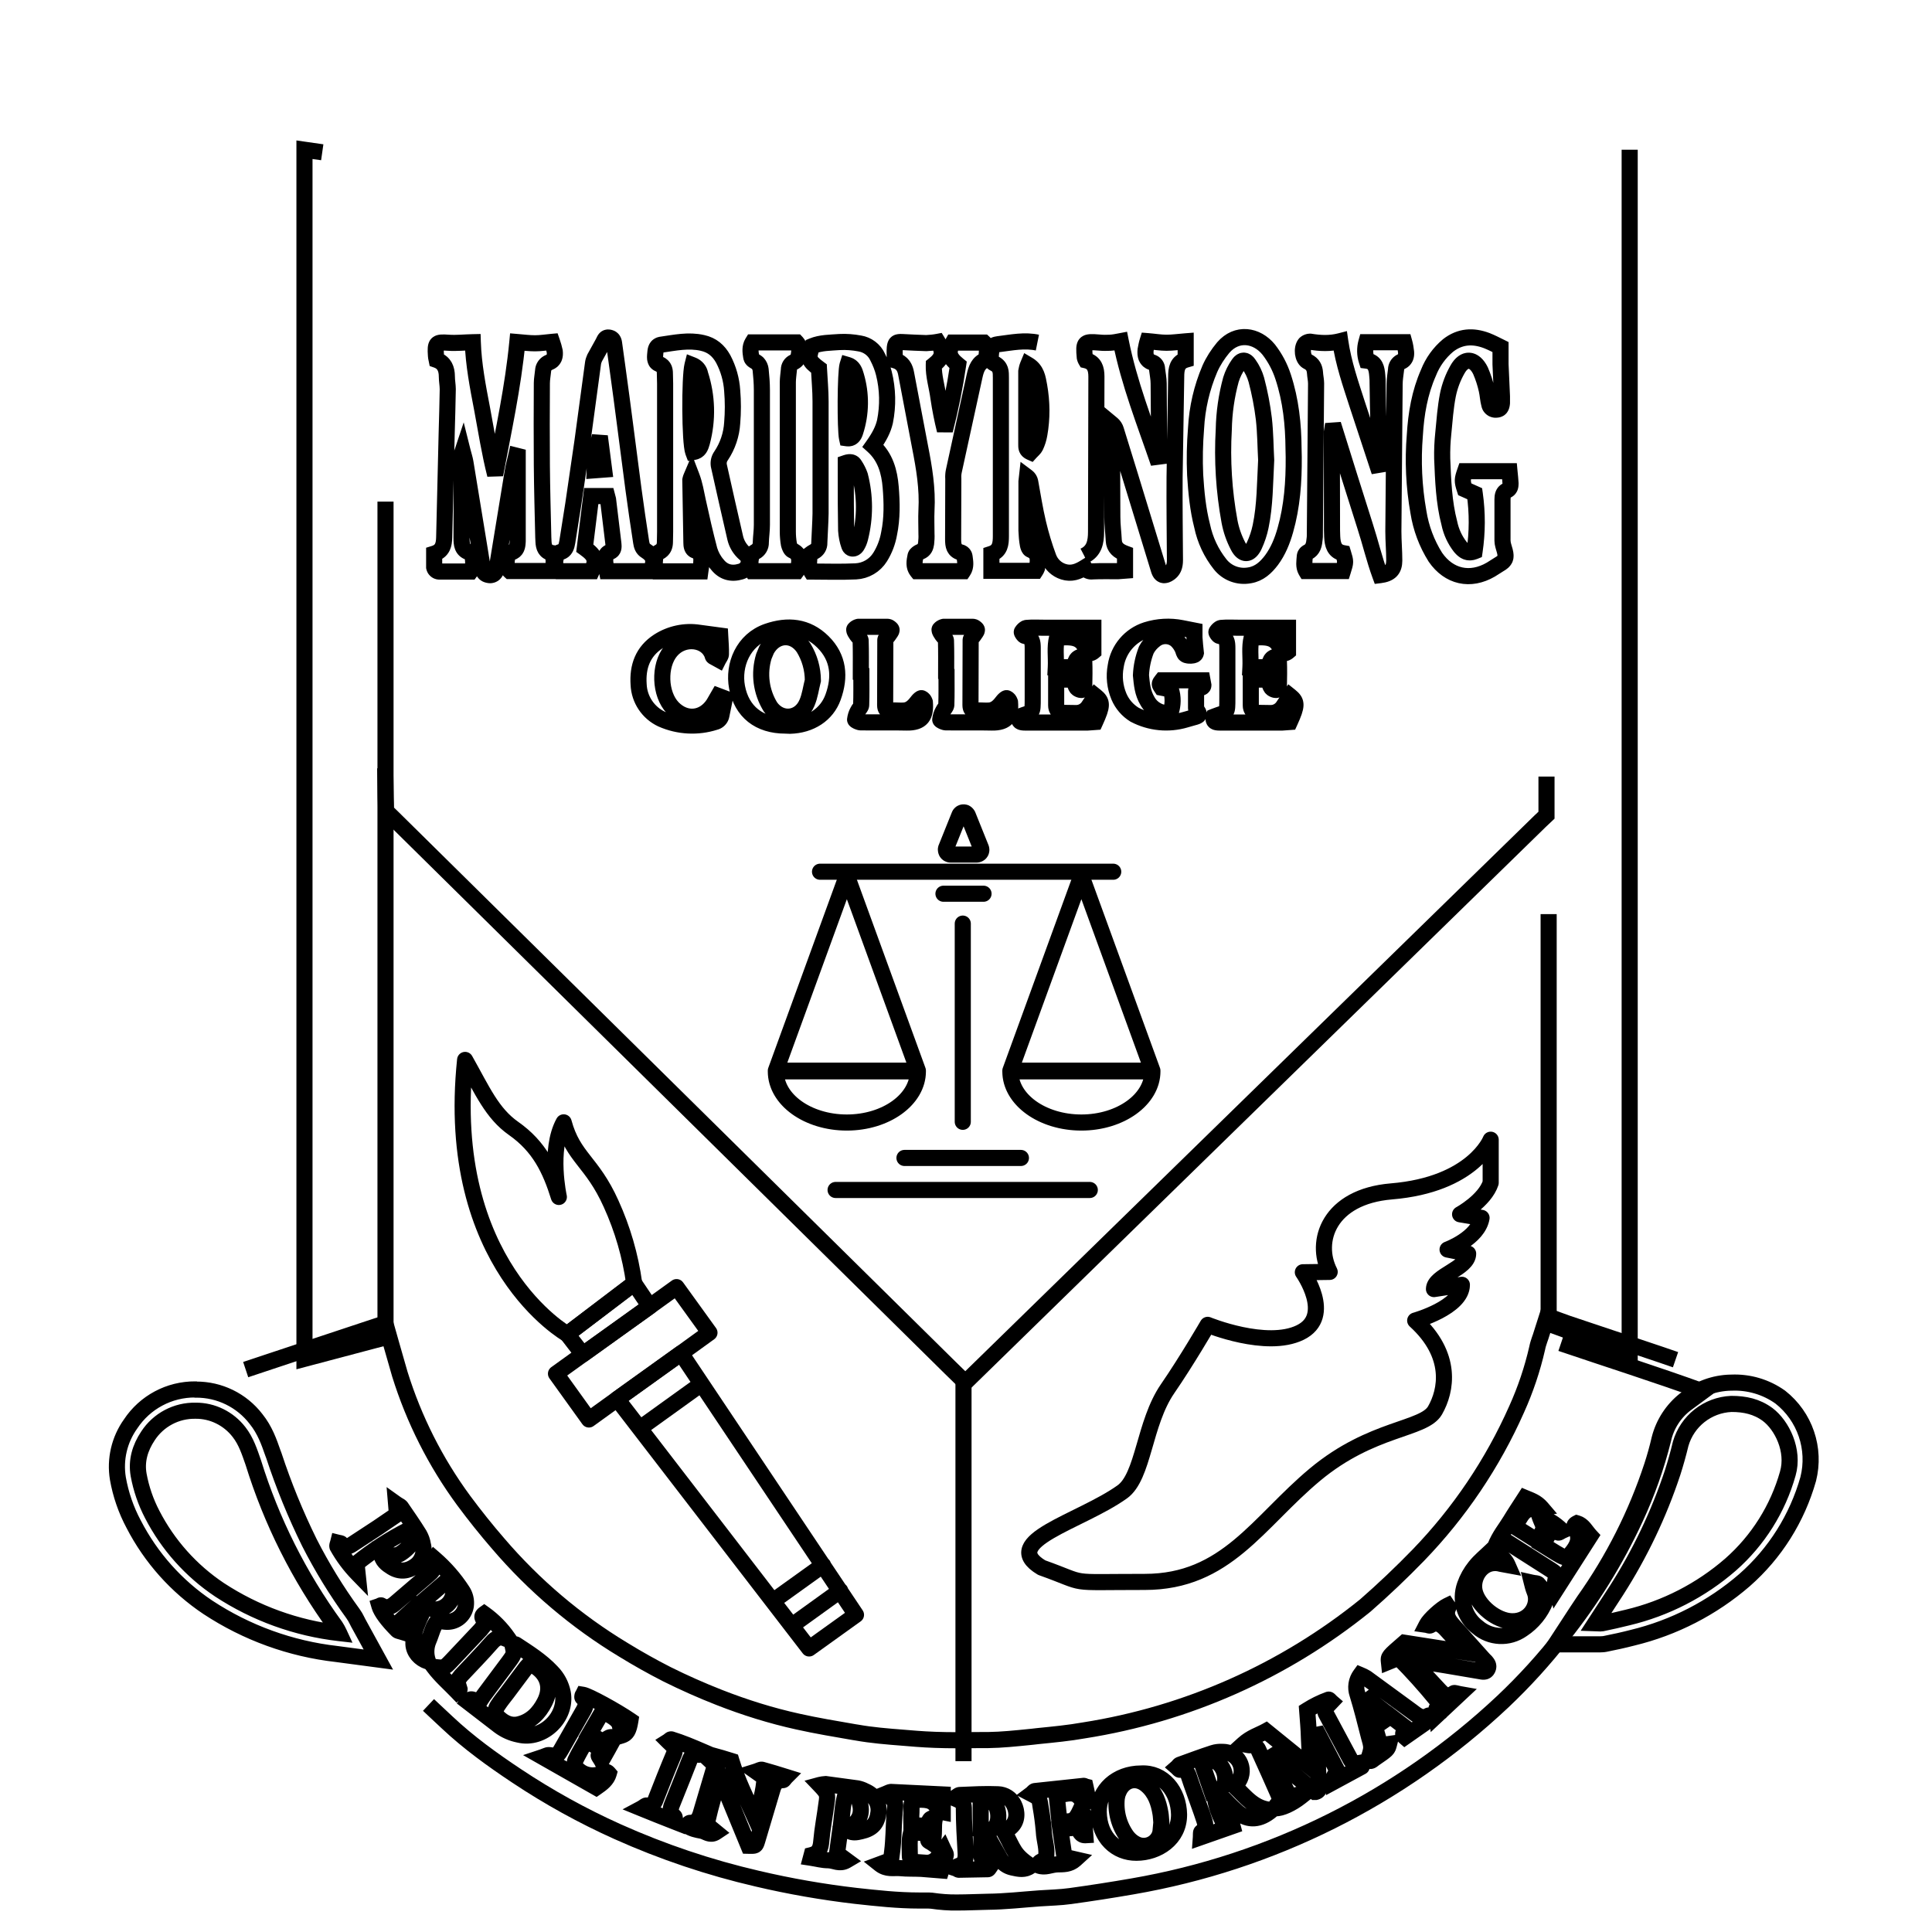
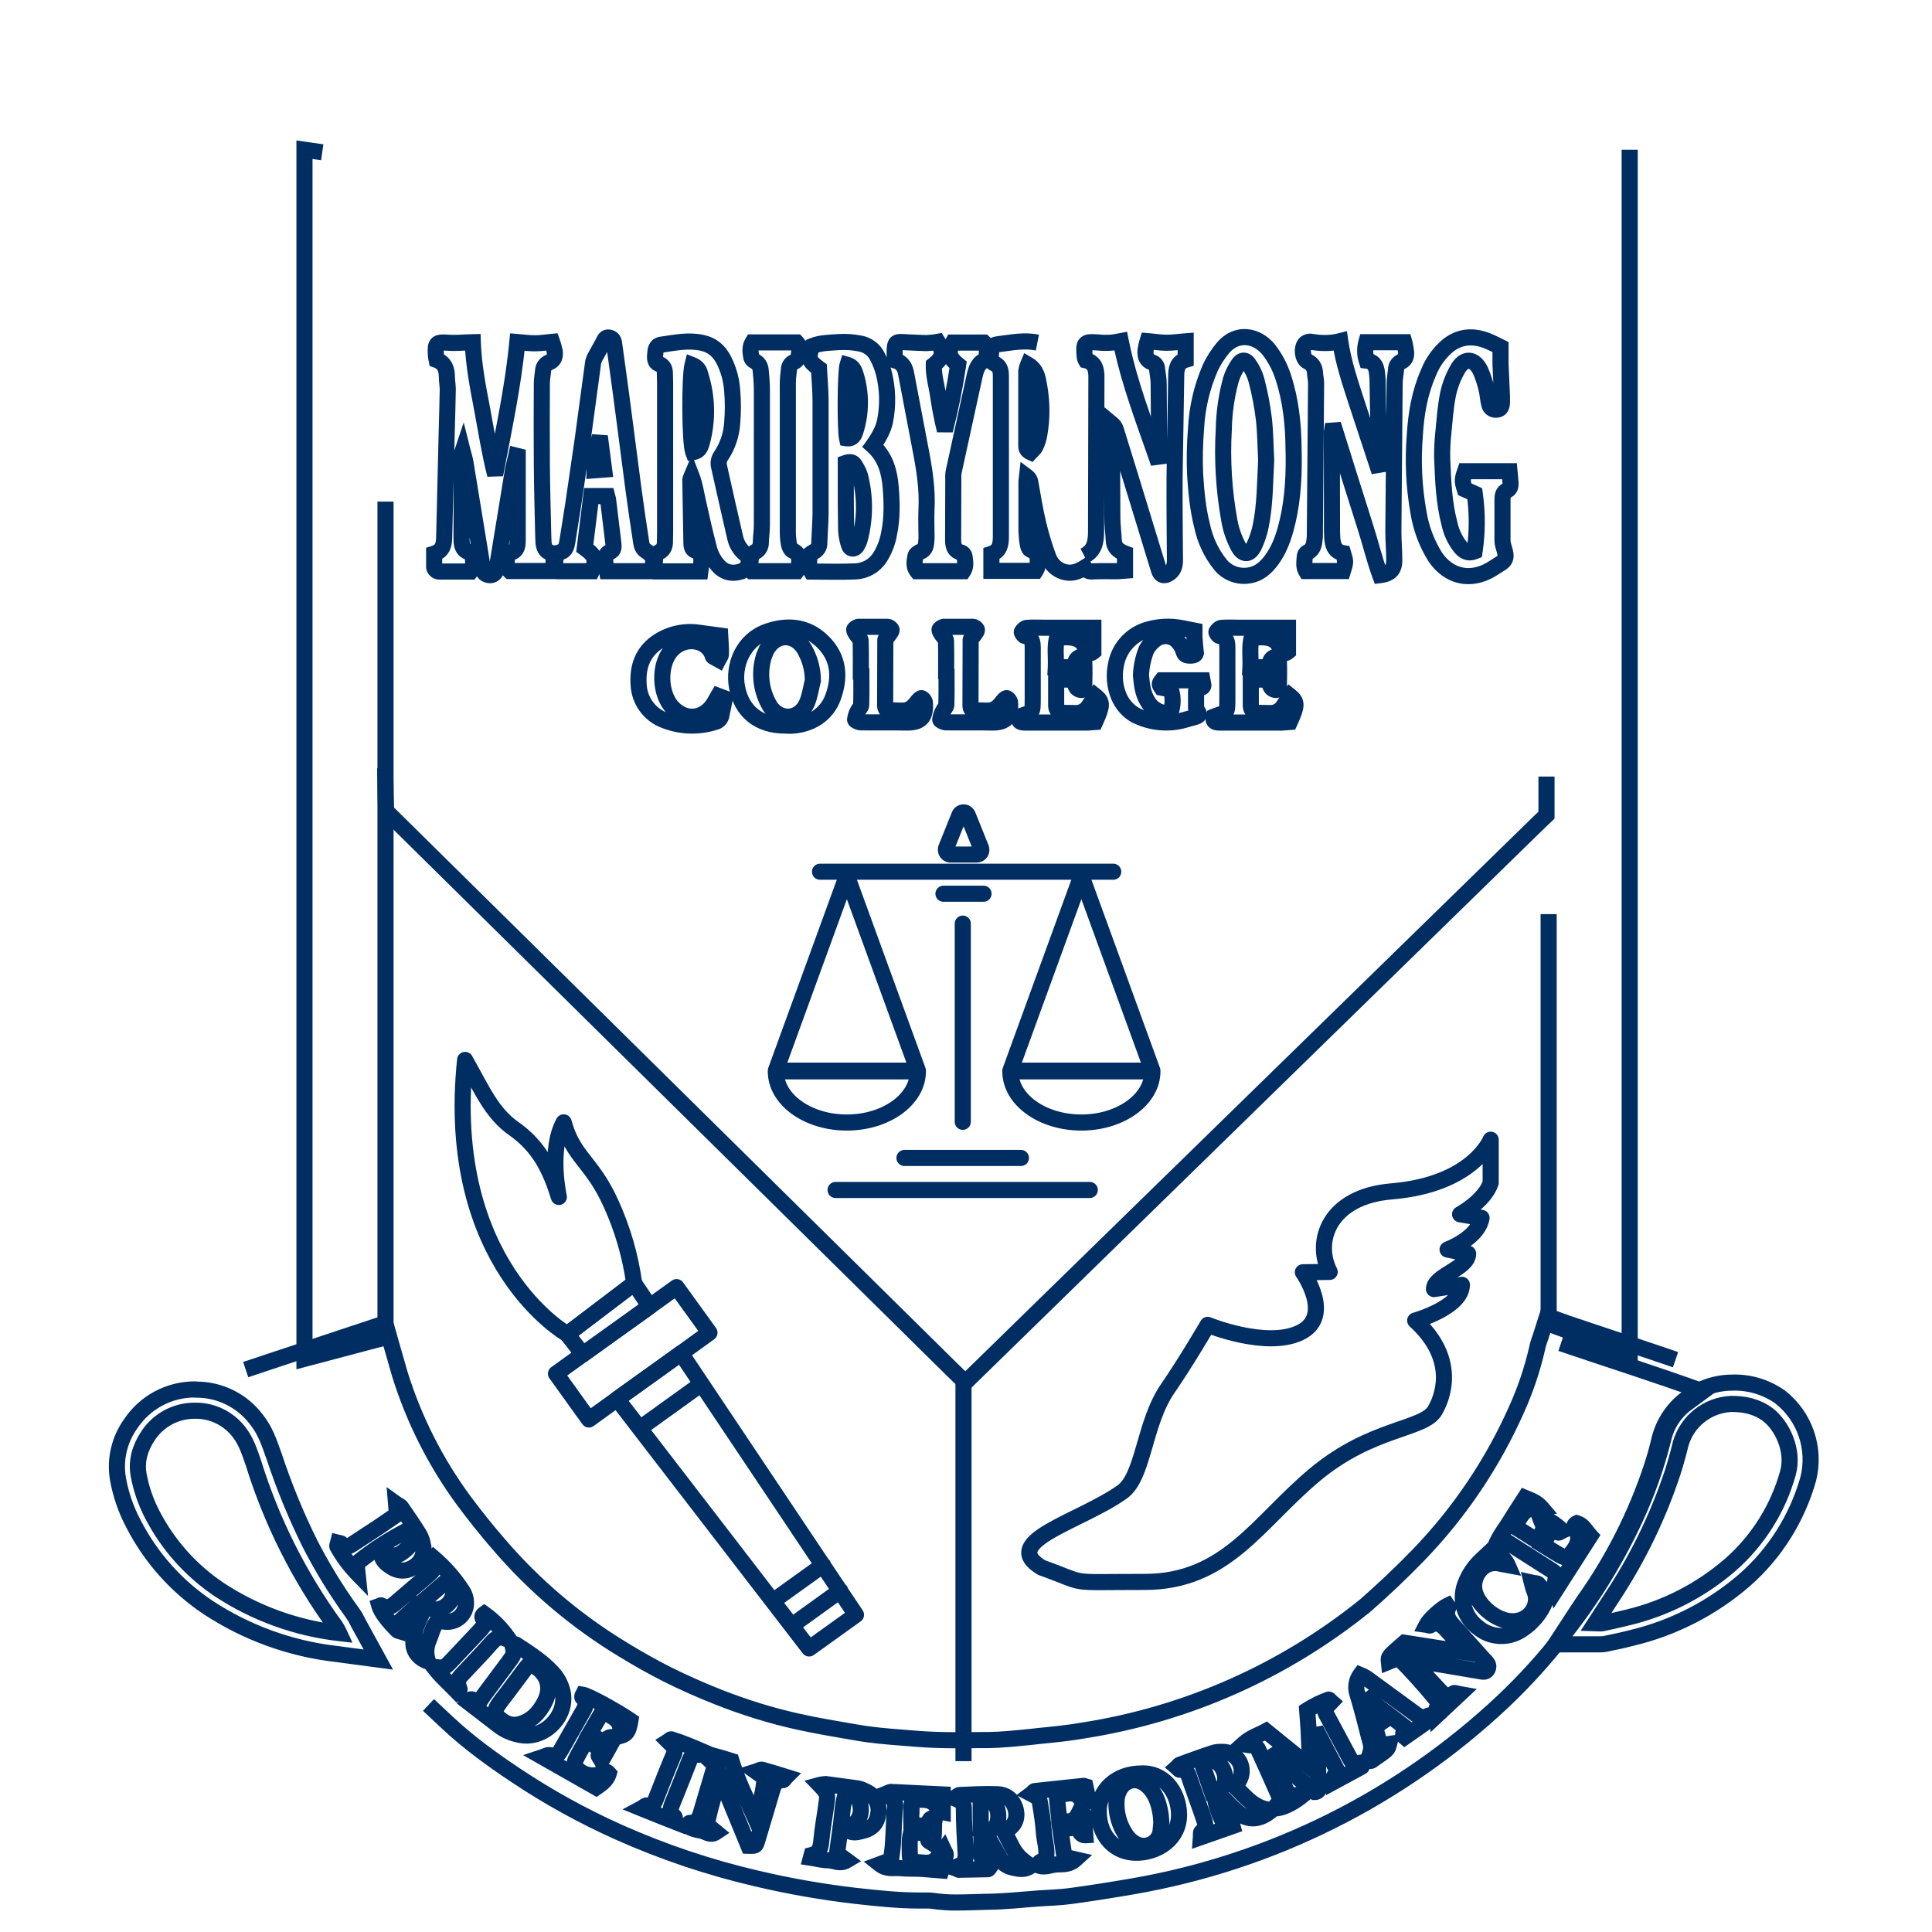
<svg xmlns="http://www.w3.org/2000/svg" class="loader-anim" id="Layer_1" viewBox="0 0 1080 1080">
  <style>
    .st0,.st3,.st4,.st5{fill:none;stroke:#000}.st0{stroke-width:11.97;stroke-miterlimit:10}.st3,.st4,.st5{stroke-linecap:round}.st3{stroke-miterlimit:10;stroke-width:11.91}.st4,.st5{stroke-width:7.15}.st4{stroke-miterlimit:10}.st5{stroke-linejoin:round}
    
    
    svg {
  height: 80vh;
  width: auto;
}

.loader-anim path {
-   stroke: black;
+   stroke: #002e62 !important;
  stroke-width: 9;
  fill: none;
}

.loader-anim {
  stroke-dasharray: 1200;
  stroke-dashoffset: 2650;
  animation: draw 2s linear infinite;
      animation-timing-function: cubic-bezier(0.72, 0.68, 0.15, 0.86)
}

#banner {
  animation: banner 2s linear infinite;
      animation-timing-function: cubic-bezier(0.72, 0.68, 0.15, 0.86);
  transform-origin: center;
}


#logo-text {
  animation: banner 2s linear infinite;
      animation-timing-function: cubic-bezier(0.72, 0.68, 0.15, 0.86);
  transform-origin: center;
}

@keyframes banner {
  0% {
    stroke-dashoffset: 2650;
    transform: scale(0.5);
    opacity: 0;
  }
  
  60% {
    stroke-dashoffset: 0;
    transform: scale(1);
    opacity: 1;
  }
  
  100% {
    stroke-dashoffset: 2650;
    transform: scale(0.5);
    opacity: 0;
  }
}

@keyframes draw {
  0% {
    stroke-dashoffset: 2650;
    transform: scale(0.5);
  }
  
  60% {
    stroke-dashoffset: 0;
    transform: scale(1);
  }
  
  100% {
    stroke-dashoffset: 2650;
    transform: scale(0.5);
  }
}
  </style>
  <path class="st0" d="M538.6 984.5V770.1" id="tri-red" />
  <path class="st0" d="M864.5 434.1v21.6L861 459 547.8 764.8l-8.2 8-8.2-8-312.3-308.2-3.3-3.2-.1-4.6-.1-3-.2-11.8h11.9l625.5.1z" id="tri-blue" />
  <g id="banner">
    <path d="M872.6 750.9c26.5 9 52.8 17.3 79.3 26.9l-9.1 6.7a34.1 34.1 0 0 0-13.1 20.2 245.9 245.9 0 0 1-15.6 44.1 322.2 322.2 0 0 1-40.5 65.5 325.2 325.2 0 0 1-33.5 36.9 401.8 401.8 0 0 1-207 103.3c-11.5 2-23.1 3.8-34.7 5.4-5.7.8-11.5.9-17.3 1.3-9.7.7-19.3 1.8-29 1.9-5.6.1-11.3.4-16.9.4-4.8.1-9.6-.3-14.4-1l-1.8-.1h-5.2c-11.9 0-23.7-1.3-35.5-2.6a484.8 484.8 0 0 1-54.9-9.6c-26.8-6.2-53-15-78.2-26.3a390.7 390.7 0 0 1-56.3-31.1c-13.7-9.1-27-18.7-39-30-10.1-9.5-20.4-18.8-29.7-29a324.5 324.5 0 0 1-44.7-62c-8.2-14.6-15.1-30-20.5-45.9-1.6-4.6-2.9-9.2-4-13.9a43 43 0 0 0-20.8-29.1l-1.8-1.3-.4-1 78.8-26.2 4.7 16.4a259.6 259.6 0 0 0 37.6 74.6 367.7 367.7 0 0 0 41.6 47.6 293.2 293.2 0 0 0 51 39c8.3 5 16.7 10 25.4 14.3 9.8 4.9 20 9.2 30.2 13.3a296.6 296.6 0 0 0 45.9 14.1c11 2.5 22.2 4.4 33.4 6.3 11.4 2 22.9 2.6 34.4 3.6 8 .7 15.9.9 23.9.9l17.6-.2c8.7-.1 17.4-1 26.1-1.9 9.8-1 19.6-1.9 29.3-3.6 11.5-2 23-4.4 34.3-7.3a337.5 337.5 0 0 0 128.6-65.1 520.6 520.6 0 0 0 30.5-28.9 294 294 0 0 0 57.3-85 195 195 0 0 0 12.3-36.4l1.7-5.2m-7.7-15.2l-3.7 11.6-.6 1.7c-.5 1.5-1 3-1.3 4.6a181 181 0 0 1-11.5 34.2 281.8 281.8 0 0 1-54.9 81.5 498.2 498.2 0 0 1-29.7 28.2 332.2 332.2 0 0 1-157.3 69.8c-8.4 1.5-16.9 2.3-25.8 3.2l-2.6.3-1.9.2c-8 .8-15.6 1.6-23.1 1.7h-3.1l-14.3.1c-9 0-16.3-.3-22.8-.8l-7.4-.6c-9-.7-17.6-1.4-26-2.9l-1.3-.2c-10.4-1.8-21.2-3.6-31.5-5.9-15-3.3-29.7-7.9-44-13.5a362 362 0 0 1-29.3-13 352 352 0 0 1-24.4-13.7 287.4 287.4 0 0 1-69.9-59.3c-6.5-7.5-13-15.6-19.3-24.1a239.1 239.1 0 0 1-35.7-70.7l-4.7-16.4-3.4-12-11.8 3.9-53 17.6-25.8 8.6-11.8 3.9 4.5 11.6c.7 2.4 2.1 4.5 4.1 6l.1.1.1.1 3 2.1a30.7 30.7 0 0 1 15.1 21.5c1.2 5.1 2.6 10.2 4.3 15.1a289.8 289.8 0 0 0 21.3 48 340.8 340.8 0 0 0 46.3 64.3c7.8 8.5 16.3 16.4 24.4 24l5.9 5.5a303 303 0 0 0 40.5 31.3c18.4 12.3 37.8 23 58 32.1a447 447 0 0 0 80.4 27 508 508 0 0 0 56.2 9.8c11.8 1.4 24.3 2.7 36.9 2.7H519.3a98 98 0 0 0 16.2 1.1l9.8-.2 7.2-.2c7.2-.1 14.3-.7 21.1-1.3l8.5-.7 4.8-.3c4.3-.2 8.7-.5 13.2-1.1 10.3-1.4 21.5-3.2 35-5.5a429.5 429.5 0 0 0 139.1-50.9 413.4 413.4 0 0 0 74-55.5 323.4 323.4 0 0 0 34.7-38.3 332.5 332.5 0 0 0 42-68 245 245 0 0 0 16.4-46.3 22.2 22.2 0 0 1 8.7-13.4l5.2-3.8 3.9-2.9 17.8-13.2-20.9-7.5c-18.2-6.6-36.6-12.7-54.4-18.6l-25.1-8.4-11.6-4.2z" />
    <path d="M393.5 979.4c-1.6.9-2.5 1.7-3 1.5-3-.9-4.1.9-5 3.1l-4.1 10.4-5.6 14c-1.1 2.6-1.5 5 1.1 7 .5.4.3 1.6.5 3a1223 1223 0 0 1-18.8-7.5c1.5-.8 2.3-1.8 3-1.6 2.6.5 3.8-.7 4.7-2.8 3.4-8.7 6.8-17.4 10.4-25.9 1.5-3.5-1-5-3.2-7.2.8-.5 1.3-1.2 1.7-1.1 5.9 1.8 11.6 4.2 18.3 7.1zM491.1 1013c-.7 6.2-3.4 9.3-9.7 10.7-2.6.6-5.4 1.4-8.3-1.3 6.4-3 9.4-7.6 7.6-14.3-1-4-2.2-4.8-7.7-6.1-1.9 5.6-2.1 11.5-2.8 17.3l-2.3 16.8 5.3 3.9c-3.9 2.3-7-.1-10.2-.1s-6.4-.9-9.7-1.4l.4-1.5c4.1-1 5.1-3.9 5.4-7.8.6-7 2-14 2.9-21.1.8-5.2.6-5.7-3.8-10.3 1.1-.3 2.2-.4 3.4-.5l17.7 2.4c1.5.3 2.9.8 4.2 1.5 5.4 2.3 8.1 6.8 7.6 11.8zM439.4 993.3c-.9.9-1.3 1.8-1.7 1.8-3.5 0-4.9 2-5.8 5l-8.6 28.9c-.9 2.9-.9 2.9-4.9 2.8l-15.9-38.6c-2.8 8-5.1 16.2-7 24.5-.5 1.7.3 3.5 1.9 4.2l2.8 2.3c-3.3 2.2-5.6-.4-8-.8-2.7-.5-5.4-1-8.1-2.8.6-.7 1.1-1.6 1.5-1.6 3.7.1 5.2-2.2 6.1-5.3l8-27-5-4.7c1.2-.4 2.2-1.1 2.9-.9 3.8 1 7.5 2.1 11.3 3.3 3.2 10.7 8.2 20.6 12.9 31.1a58.2 58.2 0 0 0 5.6-21.8l-4.8-3.4c1.6-.5 2.6-1.2 3.4-1 4.4 1.2 8.6 2.5 13.4 4zM528.7 1037.1c-.6 2.7-1.5 5.3-2.5 8.5l-11.2-.9c-3.9-.2-7.8 0-11.8-.4-3.5-.3-7.4.9-11.3-2.2l6.2-2.3c.4-3.2.9-6.5 1.1-9.8.5-6.5.4-13.1 1.2-19.5.5-3.9-1.8-5.6-5.3-7.7 1.5-.6 2.3-1.1 3-1.1l28.9 1.4v9.9c-1-.2-2.5-.2-2.6-.7-1.5-5.9-6.1-6.4-11-6.2l-2.9.1c-1.5 2.2-.8 4.7-1 7s0 4.5 0 7.3h7.8c2.5-.2 1.2-5.1 5.3-3.9-1.1 4.4.2 8.9-1.5 13.7-1-.7-2.2-1.1-2.2-1.6-.4-3.4-2.6-4.2-5.5-4.2h-4.1c-1.2 4.3-.7 8.6-.7 12.8 0 2.3 1.4 3.4 3.5 3.6l5.6.4c2.7.2 5.2-1.1 6.7-3.3.8-1.2 1.8-2.3 3.1-4 .6 1.3 1.4 2.3 1.2 3.1zM561.6 1024.4l3.2-2.8c4.3-3.5 3.9-9 2-12.8a10.3 10.3 0 0 0-9-5.8c-7-.3-14.1.1-21.2.4-.9 0-1.7 1-3.1 1.8 3 1.3 5.3 2.1 5.3 5.5 0 8.4.5 16.8 1 25.2.2 3.6-.6 6.2-4.4 7.3-.2 0-.3.6-.6 1.4.3.1.8.6 1.2.6l16.2-.3c.5 0 1-1.2 1.9-2.4-4.9-.3-5.5-3.1-5.5-6.6v-8.8c2.5-1.3 3.8-.1 4.9 2l5.5 9.8c1.5 2.7 4.1 4.5 7.1 5.1 3.2.7 6.7 1.6 10-.9-9.6-6.5-9.2-9.1-14.5-18.7zm-4.7-4c-2.1 3.2-5.1 3-8.7 2.3v-16.1c3.5-1 6.3-.2 8.3 2.6 1.9 2.7 2.1 8.6.4 11.2zM314.6 946.3a23 23 0 0 0-6.2-11.7c-5.8-6.2-13-10.7-20-15.3-.4-.3-1.3.1-2 .1 1.2 5.2 1.2 5.2-2.1 9.7L270.2 948c-.9 1.2-1.6 2.5-2.4 3.7l-.9-.9c-1.7.5-3.3-2.5-5.4.5l17.4 13.4a27 27 0 0 0 11.2 5c13.4 3.2 27-9.8 24.5-23.4zm-10.2 5.3c-3.1 6-7.6 10.7-14.4 12.3-4.6 1.1-8.4-.9-11.6-4-1.8-1.8-1.8-4.2 0-6.7 1.5-2.3 3.3-4.5 5-6.7l10.7-14.3 2.1-2.3c9.7 4.5 12.8 12.9 8.2 21.7zM232.1 875.4c-4.1 3-8.6 3.5-13.1.7-2.7-1.7-5.6-3.6-6-8.2 3.9 1.2 7.6 2.7 11 .5 2-1.3 3.9-2.9 5.4-4.8 2-2.6 1.6-4.6-.9-8.5a162.3 162.3 0 0 0-29.2 18.9l.6 5.7a72.3 72.3 0 0 1-11.3-15.2c-.2-.5.2-1.3.4-2.1.8.2 1.6.2 1.8.6 1.9 2.3 3.9 1.7 5.9.4l14.5-9.5a677 677 0 0 0 10.7-7.3l-.5-6c1.4 1 2.4 1.3 2.8 1.9 3.5 5.1 7 10.1 10.2 15.3 1 1.8 1.7 3.7 2 5.7a11 11 0 0 1-4.3 11.9zM352.4 961.8c-.9 5.7-2 7.5-5 8.4-.6-2.6-.4-5.9-1.9-7.8-2-2.5-5.3-3.8-8.5-6l-7.5 12.9 6.8 3.9c3.2-.2 4-3.4 7-1.6l-3.4 6.2-3.6 6.4c-.8-1.5-1.9-2.6-1.6-3.1 1.2-2.8-.1-4.2-2.3-5.4l-4.9-2.5c-2.1 3.8-4.2 7.3-5.9 10.9-.5 1.4-.3 2.9.5 4.1a12 12 0 0 0 14.1 3.2c1.3-.6 2.5-1.9 4.1 0-1 3.5-3.8 5.6-7 7.8l-29.9-17c1.8-.6 2.7-1.2 3.5-1.1 4.6.6 4.6.7 7-3.4l11.6-20.4c1.7-2.9 3.2-5.5.1-8.4-.2-.2 0-.7 0-1 0-.2.2-.3.3-.5 3.1.5 18.8 9.1 26.5 14.4zM283.9 915.6c-.3.2-.7.7-.8.6-3.3-1.7-5.8-.8-8.2 2-5.5 6.3-11.4 12.3-17.1 18.4l-2.3 3 1.4 4.7c0 .3-.7.7-1.4 1.3-4.4-4.6-9.2-8.7-13-13.8 5.7.7 5.8.8 9.6-3.2l16.5-17.5 2.3-2.9c.8-2.5-3-4-.2-6a55 55 0 0 1 13.2 13.4zM590.7 1003.8l1.5 14.1c7.3.9 8.9.1 11.7-6.1 2.5 2 2.1 4.7 2.3 7l.5 7.1c-3.6.2-3-4.7-6.4-4.2-2.3.4-4.7.4-7.6.6l2.3 15.7 6.1 1.4c-3.3 3-6.8 2.7-10.1 2.8-3.5.1-6.8 2.1-10.5.6 0-2.7 2.8-2.1 4.1-4 1.2-4.8-.9-9.9-1.1-15-.4-4.6-1-9.3-1.8-13.8-.7-4.9-.7-4.9-5.1-7.2.8-.6 1.4-1.6 2-1.6l27.2-2.9c.3 0 .6.3 1 .4 1.8 7.9 1.8 7.9-.7 9.5-4.4-6.3-5.5-6.7-15.4-4.4zM258.4 889.2a84 84 0 0 0-15.5-17.8c-.6.9-1.4 1.8-1.3 2 2.1 3.3-.1 5.2-2.3 7.1L221 896.2c-2.5 2.2-4.9 3.2-8 1.2-.1-.1-.6.3-.9.4.9 3.1 4.4 7.9 10 13.5.4.4 1.2.5 2.5.9l-1-5.9 9.8-8.9c2.8 1.3 3.2 2.9 2.2 5.2a67.7 67.7 0 0 0-3.6 8.8 25 25 0 0 0-.9 7.7c.2 4.4 3.6 8.3 8.2 9.7a16 16 0 0 1 .4-12c1.6-3.7 2.3-7.8 5-10.8 2 .2 3.6.6 5.2.6 5.2.1 9.7-3.7 10.5-8.9.4-3-.3-6-2-8.5zm-5.3 3a10.2 10.2 0 0 1-8.3 7.4c-3.7.7-5.9-1.3-7.7-5l12.3-10.6c3.2 2.1 4.8 4.7 3.7 8.2zM831.6 933c-1 2-2.7 1.5-4.4 1.2a2566.8 2566.8 0 0 0-38-6.3l5 5.7 10.7 11.5c2.3 2.5 4.6 3.9 7.8 1.4.4-.3 1.5.2 3.2.5l-12.6 11.8c-.2-1.9-.6-3-.3-3.6 1-1.9 1.1-3.5-.2-5.2a329.5 329.5 0 0 0-21-23.3l-5.4 2.2c-.3-2.8-.3-2.8 8.7-10.6l35.1 5.5a1360 1360 0 0 0-12.3-13.4c-2.4-2.5-5-4-8.4-1.8-.4.3-1.3-.2-2-.3 1.6-3.1 8.3-9.1 11.6-10.7.2.3.7.7.6.9-2 4-.1 7 2.5 9.9l17.2 19.2 1.2 1.2c.8 1 2 2.2 1 4.2zM889 858.6L870.2 888c-.5-2-1.1-2.9-.9-3.7.9-4.5 1-4.5-2.5-6.8l-24.6-15.7-6.4 2.8c2.4-6.1 5.8-10 8.4-14.3s5.4-8.5 8.3-13c3.1 1.3 6.4 2.3 9.3 5.7-1.8.3-3 .8-4 .6-3.5-.6-5.7 1.1-7.5 3.8l-3.7 5.9 12.4 7.8c1.5-2.4 3.3-4.3 3.7-6.5.4-1.8-1-3.9-1.7-5.9 3.3 0 7.9 2.7 12.3 7-.9.4-1.8 1.2-2.3 1-3.2-1.5-4.9.1-6.3 2.7l-2.5 4c3.5 2.1 6.7 4.3 10.2 6.2 2.8 1.5 3.8 1.2 5.8-1.2 3.4-4 5.8-8.4 2.4-13.7-.9-1.4-.7-2.4.9-3.2 3.5 1 4.9 4.3 7.5 7.1zM863.9 895a34 34 0 0 1-12.9 15.8 20.3 20.3 0 0 1-25-1.2 20.8 20.8 0 0 1-7.1-23.6c1.3-3.7 3.2-7.1 5.7-10.2 2.6-3.3 6-6 9.4-9.3 3 2.5 6.7 3.6 8.8 8.4l-3.8-.7c-9.7-2.7-16.4 7-14.7 15.1 1.8 8.4 12.3 16.8 20.8 17 10.5.3 15.9-9.7 12.6-16.9-.6-1.5-1-3.1-1.4-4.7 1.8.4 2.9.3 3.4.7 1.4 1.5 2.6 3.2 3.9 4.8s1 3.1.3 4.8zM798.6 959c-4 2.4-6.7-.5-9.5-2.5L763.8 938c-1.1-.7-2.2-1.2-3.4-1.7a11.7 11.7 0 0 0-1.6 10.7c2.4 7.8 4.4 15.8 6.4 23.7.6 2.2 1.4 4.4 1.3 6.5s-1.1 4.4-1.7 6.5c1.3 1.5 2.3.2 3.3-.5 7.6-5.2 7.6-5.2 8.4-8.3l-4.9.7-3-10.3 8.7-6 8.2 6.3c0 2.2-2.4 3.5-.2 5.4l15.3-10.7c-.9-.6-1.7-1.5-2-1.3zm-31.3 2.6l-3.2-10.6 1.2-.9 8.5 6.6-6.5 4.9zM637.8 991.4c-13.4 0-23.9 9.2-23.6 21.6.3 14.4 9.9 22.8 21.1 22.7 11.7 0 23.9-7.7 23.8-21.4-.2-12.9-8.9-23.7-21.3-22.9zm10.9 32.7a9.5 9.5 0 0 1-14.4 6.3c-1.6-.9-3-2.2-4.2-3.7a30.8 30.8 0 0 1-5.8-21.6c.2-1.1.4-2.2.9-3.2 2.7-7 10.1-9 15.8-4 4.8 4.1 6.7 9.7 7.7 15.7.3 1.6.3 3.3.5 5.2l-.5 5.3zM761.2 987.6l-15.7 8.5c-.1-2.9-.1-2.9 2.2-6L737 969.6l-1 .2.9 21.1.6 7.8c.3 1.4-.7 2.7-2 3h-.4l-23.9-19.8-.8.5 2 4.9 6.5 13.1c1.3 2.7 2.8 4.3 6.1 3 .5-.2 1.3.6 2.1 1-4.8 3.8-10.9 6.7-14.2 6.4.3-.7.4-1.5.8-1.8 1.9-1.6 1.8-3.7 1-5.7a1893 1893 0 0 0-11.2-25 4.3 4.3 0 0 0-4.5-2.7c-1 .1-2-.3-4-.6 4.3-3.9 8.9-5.2 12.7-7.3l23.8 19.3c1.2-5.6.3-10.5.2-15.4-.1-5-.6-10-1-15.6 3.8-2.4 7.8-4.4 12-5.9.3-.1.8.7 1.5 1.3l-1.8 1.9a3.7 3.7 0 0 0-1 5l13.5 25.2c1.4 2.7 3.8 2.3 6.2 1.8 0 1.2.3 2.2.1 2.3zM690.3 998.7l2.1-3a10.6 10.6 0 0 0-9-16.4c-1.9-.1-3.7.1-5.5.7-6.2 2-12.3 4.3-18.4 6.5-.5.2-.7.8-1.5 1.5.8.7 1.2 1.4 1.6 1.3 3-.3 4.3 1.4 5.1 4 1.6 5 3.5 9.8 5.2 14.8 1.1 3.1 2.3 6.3 3.3 9.5.8 2.4 1 4.7-1.6 6.5-.4.3-.2 1.5-.3 2.9l17.7-6.2c-.9-3.4-3.9-1.3-5.7-3.2-2-3.9-3.4-8-4.1-12.3 2.5-1.8 4-.7 5.6.9 2.3 2.5 4.7 4.8 7.2 7 5.7 4.7 12.3 4.4 19-1.4-9.9-.5-14.7-7.5-20.7-13.1zm-5.5-2.7c-.5 3-1.5 3.7-7.5 5.4l-5.3-15.3c3-2.7 5.7-2.6 8.5-.9 3.1 2 5 7 4.3 10.8zM109.3 788.6c9.5-.1 18.5 4.4 24.3 11.9 4 5.1 5.9 11.1 8 17.1a312.3 312.3 0 0 0 45.9 91.5c.8 1.2 1.5 2.5 2.1 3.8a153.9 153.9 0 0 1-66.9-24.2 112.9 112.9 0 0 1-37.6-42.1 78.2 78.2 0 0 1-7.6-22.1c-1.4-7.9.8-15.2 5.2-21.8a31 31 0 0 1 26.6-14.1m-.1-11.9A43 43 0 0 0 73 796a41 41 0 0 0-7.1 30.5 85.8 85.8 0 0 0 8.8 25.5c9.7 18.8 24 34.8 41.5 46.5a164.6 164.6 0 0 0 72 26.1l23.3 3.1-11.3-20.6-.6-1.2a25 25 0 0 0-2.3-3.9 294.6 294.6 0 0 1-24.4-39.8 376.5 376.5 0 0 1-19.8-48.5l-.6-1.6c-2.1-6-4.4-12.7-9.4-18.9a42 42 0 0 0-33.6-16.4l-.3-.1zM967.9 784.8c7.4 0 14.1 1.4 20.2 5.9 8 6 15 20.1 11.3 33a106 106 0 0 1-32 50.9 135.5 135.5 0 0 1-57.6 29.6c-4.7 1.2-9.4 2.2-14.1 3.2l-1.2.1-2.8-.1 11.9-18.3a293.1 293.1 0 0 0 31.4-65.9 226 226 0 0 0 4.5-16.1 30.9 30.9 0 0 1 28.3-22.3h.1m0-11.9h-.4c-9.3.2-18.3 3.5-25.5 9.5a40.7 40.7 0 0 0-14.3 22c-1.2 5.2-2.6 10.2-4.2 15.1a282.1 282.1 0 0 1-38 75.3l-4 6-12 18.4h24.8c1.2 0 2.5-.1 3.7-.4 4.5-.9 9.6-2 14.6-3.3a149.3 149.3 0 0 0 62.6-32.2c17.1-15 29.4-34.6 35.6-56.5a44.4 44.4 0 0 0-15.6-45.8 43.8 43.8 0 0 0-27.3-8.1z" />
  </g>
  <g id="logo-text">
    <path d="M606.1 310.7c5.6-2.6 6.6-7.7 6.6-13.4l.2-86.8c0-4.4-1.1-8-5.9-9.1-.3-.5-.5-1.1-.6-1.6-.8-8.6-.3-9 8.1-8.3 2 .2 4 .2 6 .1s3.9-.5 6-.9c4.7 23.6 13.5 45.7 21.2 68.2.1-1.4.3-2.7.3-4.1l-.3-40.4c0-2.7-.6-5.4-.9-8.1 0-1.7-1.1-3.2-2.7-3.7-3.5-1.1-4-3.9-3.7-7 .3-1.6.6-3.3 1.1-4.9 3.8.3 7.2.9 10.6.9s6.8-.5 10.7-.8v10.3c-4.8 1.4-5.3 5.3-5.3 9.5l-.9 56.1c-.1 15.5.1 30.9.2 46.4 0 3.3-.8 6.1-3.9 7.8-2.4 1.3-4.1.6-5-2.1l-16.4-53.6-7.7-24.9a6.9 6.9 0 0 0-2.2-3.3v4.6l.2 47.5c0 4.4.6 8.7.8 13 .2 4.1 2.8 6 6.3 7.3v9.6l-3.9.3c-4.7 0-9.5-.1-14.2.1-1.8.3-3.6-.6-4.5-2.1-3.7 2.3-7.4 3.7-11.8 2.3-3.9-1.2-7-4.2-8.4-8a163 163 0 0 1-5.8-19.2c-1.8-7.6-3-15.3-4.4-23a4.7 4.7 0 0 0-1.8-2.9l-.3 2.7v27.3c.1 2.7.3 5.4.8 8.1.2 1 .7 2.4 1.5 2.7 5.1 2.1 4.1 6.2 3.6 10.2a8 8 0 0 1-.8 1.6h-24.7v-9.5c4.9-1.6 5.3-5.6 5.3-10v-88.4c0-3.3.1-6.2-3.8-8.1-2.7-1.3-1.7-4.9-1.5-7.6.2-2.3 2.1-2.9 3.9-3.1 7.4-.9 14.7-2.5 22.2-.8 5.1 1 9.4 4.3 11.7 8.9 3.3 6 4.6 12.6 5.2 19.3a76 76 0 0 1-1 22.3 32 32 0 0 1-5.2 12.5 6.3 6.3 0 0 0-1.3 5.6c3 13.4 5.8 26.9 9 40.3.9 4.2 2.7 8.3 7.4 10.2zm-31.4-106.8c-.5 1.2-.8 2.4-1 3.7v40.8c0 1.6-.1 3.3 2.4 4.4.9-1 2.2-2 2.8-3.3 1-2.1 1.7-4.4 2.1-6.7 1.6-9 1.5-18.1-.1-27.1-.8-4.2-1.3-8.9-6.2-11.8zM244.1 201.2c-.2-1-.4-1.7-.4-2.4-.5-7.2.1-7.7 7.1-7.2 4.3.3 8.7-.2 13.5-.3.4 12.4 2.8 24.8 5.2 37.3 2.3 12.3 4.2 24.6 7.3 36.8 4.6-24.6 10-49 12.4-74.2 3.5.3 6.7.7 9.9.7s6.1-.5 9.5-.8a46 46 0 0 1 1.5 5.3c.3 2.6-.2 5.1-3.2 6.2a5.2 5.2 0 0 0-3.3 4.6c-.2 2.3-.7 4.7-.7 7a3496 3496 0 0 0 0 45.8c.1 13.4.5 26.9.8 40.3l.1 2.2c.1 3.3 1 6.1 5 6.7.9 3.4 1.1 6.6-.4 10H285c-2.2-2-1.9-4.8-1.5-7.5.2-1.2 1-2.3 2.1-2.8 3.4-1 3.7-3.6 3.8-6.5v-4.9-42.6l-.8-.2c-.7 3.2-1.6 6.3-2.1 9.5l-8.1 49.4c-.2 1.8-.6 3.6-1.1 5.3-.4 1.7-2 2.8-3.7 2.6-1.8-.2-3.2-1-3.5-2.8a380 380 0 0 1-1.9-11.3l-8-48.8c-.3-2-1-4-1.6-6.4l-.5 1.5-.1 46.9c0 3.6.2 7 4.5 8.2.8.3 1.5 1 1.7 1.9.2 2.8 1 5.8-1.2 8.8h-17.1a3 3 0 0 1-3.2-2.4v-7.6c4.8-1.5 5.5-5.1 5.6-9.1l1.4-58.3c.2-8.2.5-16.3.6-24.5 0-2.3-.5-4.7-.5-7 0-4.4-1.4-7.9-5.7-9.4zM391.5 319.4h-24.2c-1.8-2.6-1.2-5.4-1-8.1a4 4 0 0 1 2.2-2.7c2.5-1.3 3.2-3.3 3.2-5.8l.1-5.5v-82.9l-.1-4.4c0-2.8 0-5.2-3.4-6.6-2.8-1.1-2.1-4.3-1.9-6.8.2-1.9.9-3.5 3.1-3.9 7.7-1.1 15.4-2.8 23.2-1 5.4 1.2 9 4.3 11.6 9a44 44 0 0 1 5 17.7c.5 6 .5 12 0 18a37.1 37.1 0 0 1-6.2 18.4 7.2 7.2 0 0 0-1.1 6.2c3 13.3 5.9 26.5 9 39.7.8 3.5 2.8 6.7 5.6 9 3.6 3 2 8.5-2.5 9.8-5.3 1.6-9.8.3-13.1-3.9-2-2.3-3.5-5.1-4.4-8-2.4-9.1-4.5-18.3-6.5-27.5-1-4.6-1.7-9.2-3.5-13.9-.3.7-.6 1.4-.7 2.1l.6 34.9c0 1.9.2 3.9 2.2 4.6 3.7 1.3 3.5 4.3 3.3 7.2 0 1.5-.3 2.9-.5 4.4zm-4-66.7c3.5-.5 4.2-3.1 4.9-5.5a67 67 0 0 0-1-38c-.4-2.3-2-4.2-4.3-5.1-1.7 6.7-1.6 43.3.4 48.6zM749.2 190.7c1.8 12.4 5.8 23.8 9.5 35.3l11.2 34 1.2-.2-.8-32.9-.2-12.5c0-1.4 0-2.9-.2-4.4-.3-4-1-7.8-5.9-8.4a18 18 0 0 1-.2-10.3H785c.5 1.8.8 3.6 1 5.5.2 2.2-.4 4.4-2.8 5.4a4.9 4.9 0 0 0-2.8 4.4c-.3 2.7-.8 5.4-.8 8.1l-.7 82.3c0 5.4.5 10.9.5 16.3 0 5.1-2.3 7.5-7.9 8.2-3.3-9-5.5-18.5-8.5-27.7l-8.7-27.5-9.1-29.1-.7 4.3.1 55.1.1 3.3c.2 4.4 1.1 8.4 6.1 9.3 1.5 4.9 1.5 4.9-.1 10h-20.6c-1.5-2.5-.9-5.5-.7-8.3.1-.9.6-1.6 1.4-2.1 3.4-1.5 3.8-4.6 4.1-7.7l.1-1.1.7-85.6c0-2-.5-4-.6-5.9-.2-2.9-1.2-5-4.1-6.4s-3.6-7.5-1.4-10c.7-.7 1.8-1.1 2.8-1.1 5.6.9 11 1.2 16.8-.3zM488 249.2c7 6.3 9.2 14.6 9.9 23.1s.9 17.4-.9 26c-.8 4.6-2.5 9.1-5 13.1a17 17 0 0 1-13.6 8c-8.3.4-16.6.1-24.9.1-2-3.2-1-6.3-1-9.4.9-.7 1.7-1.3 2.7-1.8a5.2 5.2 0 0 0 2.8-4.9c.2-5.4.6-10.9.7-16.3v-62.7c0-6.1-.6-12.3-.9-18.4-5.8-4.3-6.3-5.6-3.8-12.5 4.8-2 10.1-1.9 15.3-2.3 3.8-.2 7.6.1 11.3.8 4.4.7 8.2 3.6 10 7.6 1.5 2.9 2.7 5.9 3.5 9.1 2.2 8.8 2.4 18.1.6 27-1 4.3-3 8.3-6.7 13.5zm-15.2 9.6v8.2c0 9.8 0 19.6.2 29.5.2 2.9.7 5.7 1.7 8.5.7 2.1 2.9 2.2 4.2.3.9-1.4 1.5-2.9 1.9-4.5a70.3 70.3 0 0 0-.1-35c-.7-2-1.7-4-2.9-5.8-.9-1.6-2.4-2.1-5-1.2zm1-54.8c-1.3 4.1-1.4 36.1-.3 41 2.8.4 4-1.6 4.6-3.6a52.7 52.7 0 0 0 .4-31.4c-.7-2.5-1.6-5.1-4.7-6zM723.2 255.5c.1 13.8-.9 27.6-4.7 40.9-1.7 6-4 11.7-7.7 16.7-3.1 4.1-6.8 7.6-12.2 8.5a17 17 0 0 1-16.5-6.1A51.3 51.3 0 0 1 672 294c-2.4-9.3-3.3-18.9-3.9-28.5-.4-8.7-.2-17.4.5-26.1a97.5 97.5 0 0 1 7.7-33.2c1.9-4.3 4.5-8.3 7.5-11.9 7.6-8.8 18.7-7.1 25.4 1.1a50 50 0 0 1 8.1 15.3c4.3 13.1 5.7 26.5 5.8 40.2l.1 4.6zm-15.4 1.7c-.4-7.1-.4-15.1-1.3-23.1-.9-7.4-2.3-14.6-4.2-21.8a28 28 0 0 0-4.2-8.7c-1.7-2.6-3.9-2.7-5.7-.1a30.7 30.7 0 0 0-4.3 8.7 114 114 0 0 0-4 27.9c-1 17.2.1 34.5 3.2 51.4.9 4.8 2.5 9.4 4.8 13.8 2.7 5.3 6.5 5.1 9-.2a49 49 0 0 0 3.6-10.8c2.5-12 2.4-24.2 3.1-37.1zM824.3 308.2a112 112 0 0 0 .1-32.2l-5.6-2.5c-1.5-4.6-1.4-5.5.2-10.1h24.8c.2 2.2.5 4.5.6 6.8 0 1.6-.2 3.2-2.1 4-2.1 1-2.4 3-2.4 5.1v22.9c0 1.9.8 3.9 1.3 5.8 1 3.9.3 5.5-3.2 7.5l-4.6 2.9c-11.5 6.7-23.4 4.1-31-6.9a67 67 0 0 1-9.5-25.3 166.6 166.6 0 0 1-2-42.9c.7-12 2.7-23.8 7.6-34.9a38 38 0 0 1 11-15.3c6.7-5.2 13.9-5.6 21.6-2.7 2.5 1 4.9 2.2 7.7 3.6v9.6l.8 17.9v3.8c-.2 2.5-1.1 3.6-3.1 3.7a3.6 3.6 0 0 1-4-3c-.7-2.6-.8-5.4-1.4-8-.8-3.7-2-7.3-3.5-10.8-3.5-7.1-9.1-7.5-12.9-.6a48.2 48.2 0 0 0-5.3 14.1c-1.4 7.1-1.9 14.4-2.6 21.6-.5 4.7-.7 9.4-.6 14.1.5 12.1.9 24.3 4 36.1a32 32 0 0 0 6.1 13.2c2 2.4 4.3 4 8 2.5zM363.3 319.3h-24c-.4-2.1-1-4-1-5.9s.3-4 2.7-4.9c2.1-.8 2.1-2.6 1.9-4.5l-3-24.8-.5-1.9h-8.9l-3.6 29.1c6 4.3 6.7 6.7 3.9 12.9h-18.3c-1.9-1.8-2.6-4.5-1.9-7 .3-1.5.7-3.2 2.7-3.7 2.7-.7 3.4-3.1 3.8-5.5l3.4-21.5 5.1-34.9 5.9-43.6c.1-1 .5-2.1.9-3l4.7-8.5c.8-1.4 1.1-3.2 3.3-2.9 2 .3 2.7 1.6 2.9 3.4l2 14.5a3226 3226 0 0 1 4.1 30.7l4.7 36.1c1.3 9.9 2.8 19.7 4.3 29.6.3 2 .8 3.8 2.8 5 3.9 2.5 4.7 4.8 3.4 9l-1.3 2.3zm-28-75.4a81.7 81.7 0 0 0-2.9 19l5.3-.4-2.4-18.6zM538.4 319.3h-25.7c-2.1-2.6-1.5-5.7-.9-8.6.2-.9 1.6-1.9 2.7-2.3 2.3-.9 2.9-2.6 3.2-4.6.2-1.8.3-3.6.2-5.4 0-4.4-.2-8.7 0-13.1.7-12.1-1.3-23.9-3.6-35.6l-7.3-38.4-.4-2.1c-.6-3.6-2-6.6-6.4-7.8 0-2.4-.2-4.7 0-7 .3-2.8 1.1-3.3 4-3.2 4.5.2 9 .5 13.6.6 2.1-.1 4.3-.3 6.4-.7 3.5 5.7 3 8.8-2.2 12.9-.2 6.1 1.8 12.2 2.6 18.4.9 6.1 2.1 12.2 3.6 18.2a354 354 0 0 0 7.4-36.6c-5.3-4.3-5.9-7.2-2.9-12.5H550c2.6 2.4 1.5 6 1.3 9.6-4.4 1.4-5.6 5.1-6.5 9.1l-11.6 53.1c-.3 1.4-.4 2.9-.3 4.3l-.1 33.8c0 3.6.4 6.5 4.6 7.5 1 .4 1.7 1.3 1.8 2.3.3 2.6 1 5.4-.8 8.1z" />
    <path d="M420.7 191.4h24.6c2 2.1 1.6 5.1 1.1 7.9a5 5 0 0 1-2.6 3.1 4.6 4.6 0 0 0-2.8 4.3c-.2 2.3-.6 4.7-.6 7v83.5c0 2.3.2 4.7.6 7 .3 1.3 1 3.1 2 3.5 4.5 2 4 5.6 3.4 9.3a7 7 0 0 1-1.1 2.3h-24.6c-1.6-2.7-1.3-5.5-.8-8.1a4.7 4.7 0 0 1 2.3-2.7c2-1 3.2-3.1 3.1-5.3.1-3.3.6-6.5.6-9.8v-75.3c0-3.8-.3-7.6-.7-11.4a6.3 6.3 0 0 0-1.7-3.7c-1.3-1.2-3.4-1.5-3.6-3.7-.4-2.6-.8-5.3.8-7.9zM528.9 376.7c0-6.2.1-12.4-.1-18.6 0-1.1-1.5-2.1-2.2-3.2-.6-.9-1.4-2-1.4-2.9 0-.5 1.5-1.5 2.3-1.6h16.4c.8 0 2.2 1.1 2.2 1.7 0 1-1 1.9-1.5 2.8s-2 2-2 2.9l-.1 36.3c0 2.5 1 3.3 3.3 3.1s4.9.2 7.3 0c3.6-.3 5.7-2.9 7.7-5.5.5-.6 1.6-1.6 2-1.4.9.4 1.5 1.2 1.8 2.2.6 7.5-1.5 11.6-10.3 11.4-8.5-.2-17 0-25.5-.1-1.1 0-3.2-1-3.2-1.5.2-1.7.7-3.3 1.5-4.7.5-1.2 1.8-2.3 1.9-3.5.2-5.8.1-11.5.1-17.3l-.2-.1zM481.2 376.7c0-6.2.1-12.4-.1-18.6 0-1.1-1.5-2.1-2.2-3.2-.6-.9-1.4-2-1.4-2.9 0-.5 1.5-1.5 2.3-1.6h16.4c.8 0 2.2 1.1 2.2 1.7 0 1-1 1.9-1.5 2.8s-2 2-2 2.9l-.1 36.3c0 2.5 1 3.3 3.4 3.1s4.9.2 7.3 0c3.6-.3 5.7-2.9 7.7-5.5.5-.6 1.6-1.6 2-1.4.9.4 1.5 1.2 1.8 2.2.6 7.5-1.5 11.6-10.3 11.4-8.5-.2-17 0-25.5-.1-1.1 0-3.2-1-3.2-1.5.2-1.7.7-3.3 1.5-4.7.5-1.2 1.9-2.3 1.9-3.5.2-5.8.1-11.5.1-17.3l-.3-.1zM439 405.6c-14.6 0-24.4-7.7-27-21.5-2.3-12.3 3.4-26.4 17-31.1 11.3-3.9 22.1-3 31 5.8s9.8 19.6 5.7 30.9c-3.5 9.8-12.7 15.7-24.1 16l-2.6-.1zm15.4-25.2a35.1 35.1 0 0 0-5.2-18.3c-5.8-8.5-15.9-7.6-20.7 1.2l-1.5 3.6a34.6 34.6 0 0 0 3.7 28.3c5.8 8.1 16.5 7 20.4-2.3 1.7-3.9 2.2-8.3 3.3-12.5zM708.9 379.9h-9.7v14.4c0 2.6 1.5 4 4.1 4.2l6.6.1c3.1.2 6.1-1.4 7.7-4.2 1.1-1.8 2.4-3.5 3.6-5.3 4 3.2 4 5.3-.2 14.5l-4.2.3h-35c-2.3 0-4-.4-3.2-3.3 7.6-3 7.5-.9 7.5-10.6v-27.7c0-3.4-.3-6.1-4.4-6.8-.7-.1-1.9-1.9-1.7-2.3.6-1 1.7-2.1 2.7-2.2 3.3-.3 6.6-.1 9.9-.1H720v13.4c-1.4 1.2-3.2 1.2-3.8-.5-2.7-8.7-9.5-7.6-16.5-7.4-1.4 5.5-.4 10.9-.7 16.6h9.8c.4-1.5 1-2.9 1.7-4.2.6-.9 1.5-1.5 2.5-1.6a3 3 0 0 1 1.9 2.2c.2 4.8.1 9.7 0 14.5 0 .7-1 1.8-1.5 1.8-1 0-2-.4-2.7-1.2-.8-1-1.1-2.6-1.8-4.6zM600.1 379.9h-9.7v14.4c0 2.6 1.5 4 4.1 4.2l6.6.1c3.1.2 6.1-1.4 7.7-4.2 1.1-1.8 2.4-3.5 3.6-5.3 4 3.2 4 5.3-.2 14.5l-4.2.3h-35c-2.3 0-4-.4-3.2-3.3 7.6-3 7.5-.9 7.5-10.6v-27.7c0-3.4-.3-6.1-4.4-6.8-.7-.1-1.9-1.9-1.7-2.3.6-1 1.7-2.1 2.7-2.2 3.3-.3 6.6-.1 9.9-.1h27.4v13.4c-1.4 1.2-3.2 1.2-3.8-.5-2.7-8.7-9.5-7.6-16.5-7.4-1.4 5.5-.4 10.9-.7 16.6h9.8c.4-1.5 1-2.9 1.7-4.2.6-.9 1.5-1.5 2.5-1.6a3 3 0 0 1 1.9 2.2c.2 4.8.1 9.7 0 14.5 0 .7-1 1.8-1.5 1.8-1 0-2-.4-2.7-1.2-.8-1-1.1-2.6-1.8-4.6zM401.5 389l3.7 1.4-1.9 9.3a4.7 4.7 0 0 1-3.6 3.9 42 42 0 0 1-29.8-1.6 22.4 22.4 0 0 1-12.9-19.3c-.7-10 2.3-18.5 11.1-24.2 6.7-4.3 14.8-6 22.6-4.8l11.9 1.6c.2 3.8.5 7.1.4 10.4 0 1-.9 2-1.4 3l-2.9-1.6c-.3-.2-.4-.7-.5-1.1-3.1-8.7-16.1-10.6-23.2-2.1-6.8 8.1-6.3 24.1 1.1 31.8 7.2 7.4 17.2 6.4 22.8-2.2l2.6-4.5zM654.4 398.3c1.4-4.2 1.5-8.7.1-12.9l-5.2-1c-1.3-1.9-1.3-2.2.2-4.1h22.7l.5 2.7c0 .6-.2 1.3-1.9 1.6-2 .4-2.2 1.2-2.2 2v9.2c0 .8.8 1.5 1.2 2.3.9 1.6.3 2.2-2.9 3l-4.2 1.2a38 38 0 0 1-28.5-2.8 22 22 0 0 1-8.7-10.1 29.7 29.7 0 0 1-1.8-17.1 25 25 0 0 1 17.1-20.1 39.9 39.9 0 0 1 19.8-1.1l7.1 1.4v3.8a176 176 0 0 0 .8 8.7c-.2 1-1 1.4-2.8 1.5-2 .1-3.2-.4-3.6-1.2-.6-1-.7-2.2-1.3-3.2a15 15 0 0 0-3.2-4.3 9.4 9.4 0 0 0-11.9-.2c-2 1.5-3.7 3.4-4.9 5.7a44 44 0 0 0-3 14.2c.5 4.9.8 9.7 3.7 14.5a13 13 0 0 0 5.6 5.3c2.2 1.2 4.8 1.5 7.3 1z" />
  </g>
  <g id="libra">
    <path class="st3" d="M467.1 665.2h142.1M505.6 647.3h65.1M538.2 516.3v110.8" />
    <path class="st4" d="M458.4 487.3h163.9M527.4 499.6h22.4" />
    <path class="st5" d="M473.4 489.5l-39.7 109h79.4zM513.1 598.9h-79.4c0 15.8 17.8 28.6 39.7 28.6s39.7-12.9 39.7-28.6zM604.5 489.5l-39.7 109h79.4zM644.2 598.9h-79.4c0 15.8 17.8 28.6 39.7 28.6s39.7-12.9 39.7-28.6z" />
    <path d="M528.9 474.1l7.4-18.4c.5-1.3 2-1.9 3.3-1.4.6.3 1.1.8 1.4 1.4l7.4 18.4c.5 1.4-.1 2.9-1.5 3.4a3 3 0 0 1-1 .2h-14.5a2.6 2.6 0 0 1-2.6-2.7c-.1-.2 0-.5.1-.9z" />
  </g>
  <path class="st5" d="M675.1 740.6s-11.6 20-22.4 35.7c-13.3 19.3-13.3 49.1-25.4 57.7-23.4 16.7-69.4 27.7-45 42.3 27.2 9.7 12 8 57.6 8s63.3-33.4 95.2-60 60.8-24.9 67.1-35.9 10.2-30.8-11.1-50.2c0 0 26.1-7.3 26.1-20l-15.6 2.4c0-7.5 19.1-11.5 19.1-19.8l-11.5-2.3s17.1-6.3 19-17.7l-12-2s13.8-7.5 17.1-17.6v-24.1s-9.8 25.1-55.5 28.9c-34.8 2.9-43.3 27.8-34.5 45l-15 .2s17.4 24.5-1.5 33.7-51.7-4.3-51.7-4.3z" id="shoe" />
  <g id="torch">
    <path class="st5" d="M478.5 902.7l-26.2 18.8L345 782.1l35.7-25.6zM363.2 730.3l-37.4 26.8-8.7-11.3 37.4-28.4zM442.5 908.8l27.2-19.6M432.8 894.5l27.3-19.6M360.2 796.6l30.3-21.8" />
    <path class="st5" d="M396.6 745l-15.9 11.5-35.7 25.6-15.8 11.4-18.4-25.6 15-10.8 37.4-26.8 15-10.8zM317.1 745.8s-69-38.9-57.1-153.3c9.7 17.2 15 29.8 27.1 38.3 14.4 10.1 20.5 22.9 25.3 38.3 0 0-5.8-26.3 2.7-41.7 5.4 19.9 15.8 21.7 26.5 45.5a160.1 160.1 0 0 1 12.9 44.5l-37.4 28.4z" />
  </g>
  <path class="st0" d="M911 83.7v672.8L865.7 740V135.6c-70 8.1-132.8 7.3-186.7-2.6-56.6-10.4-103.5-30.7-139.6-60.5-35.3 29-81.3 49-136.9 59.6-54.3 10.3-117.2 11.5-187 3.5v612l-45.3 12V83.7l25.9 3.7c150.1 21.4 266.4-.4 327.4-61.5l16-16 16 16c62.3 62.3 176.3 83.5 329.8 61.5l25.7-3.7z" />
</svg>
